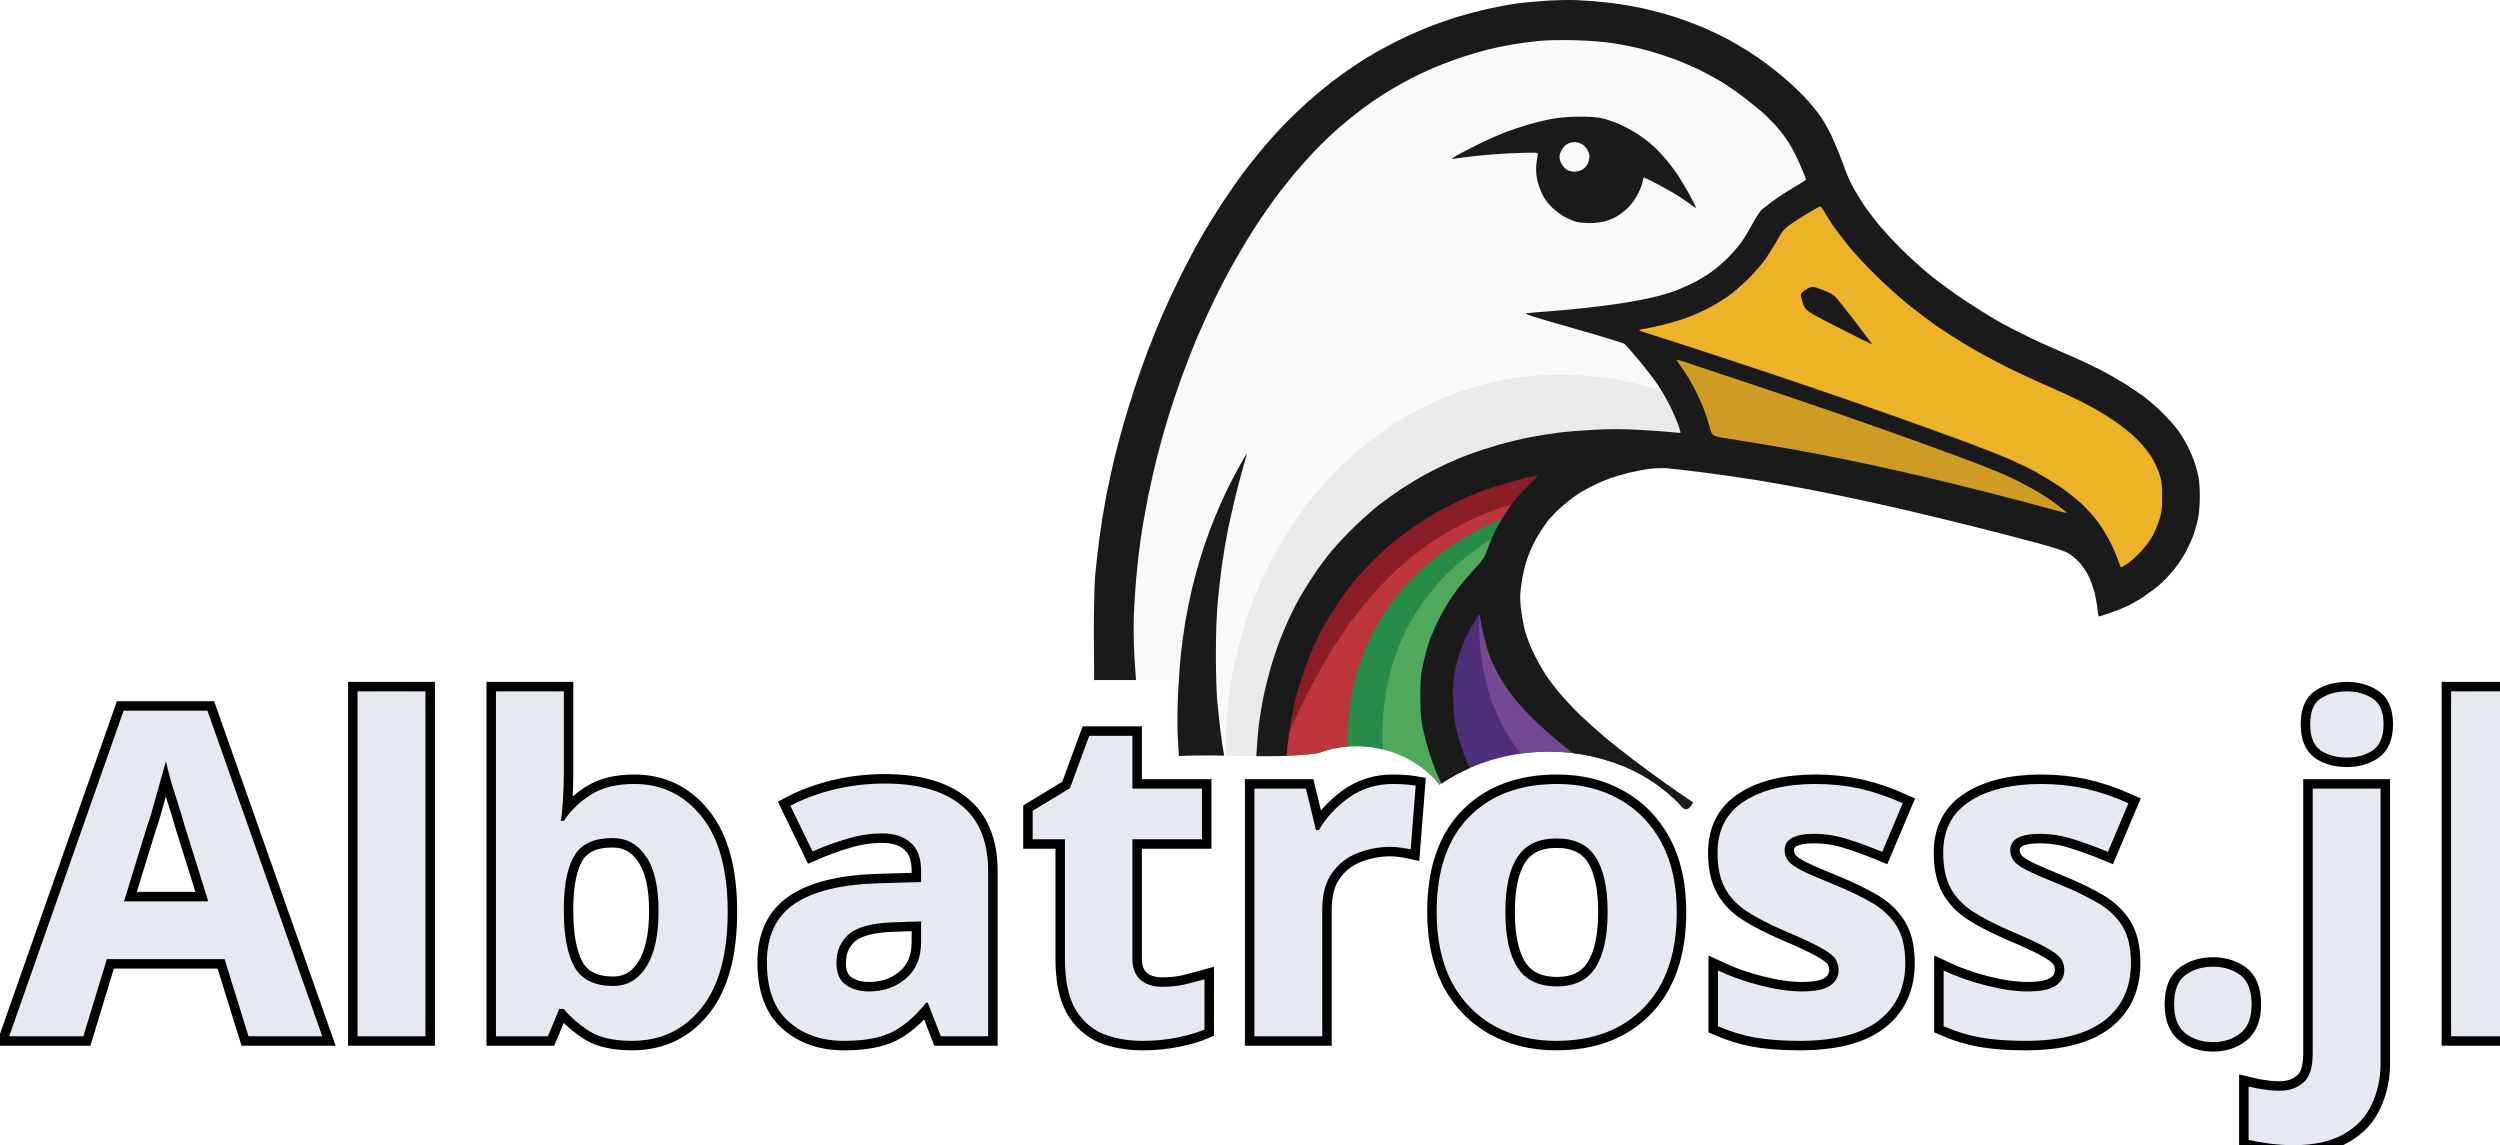
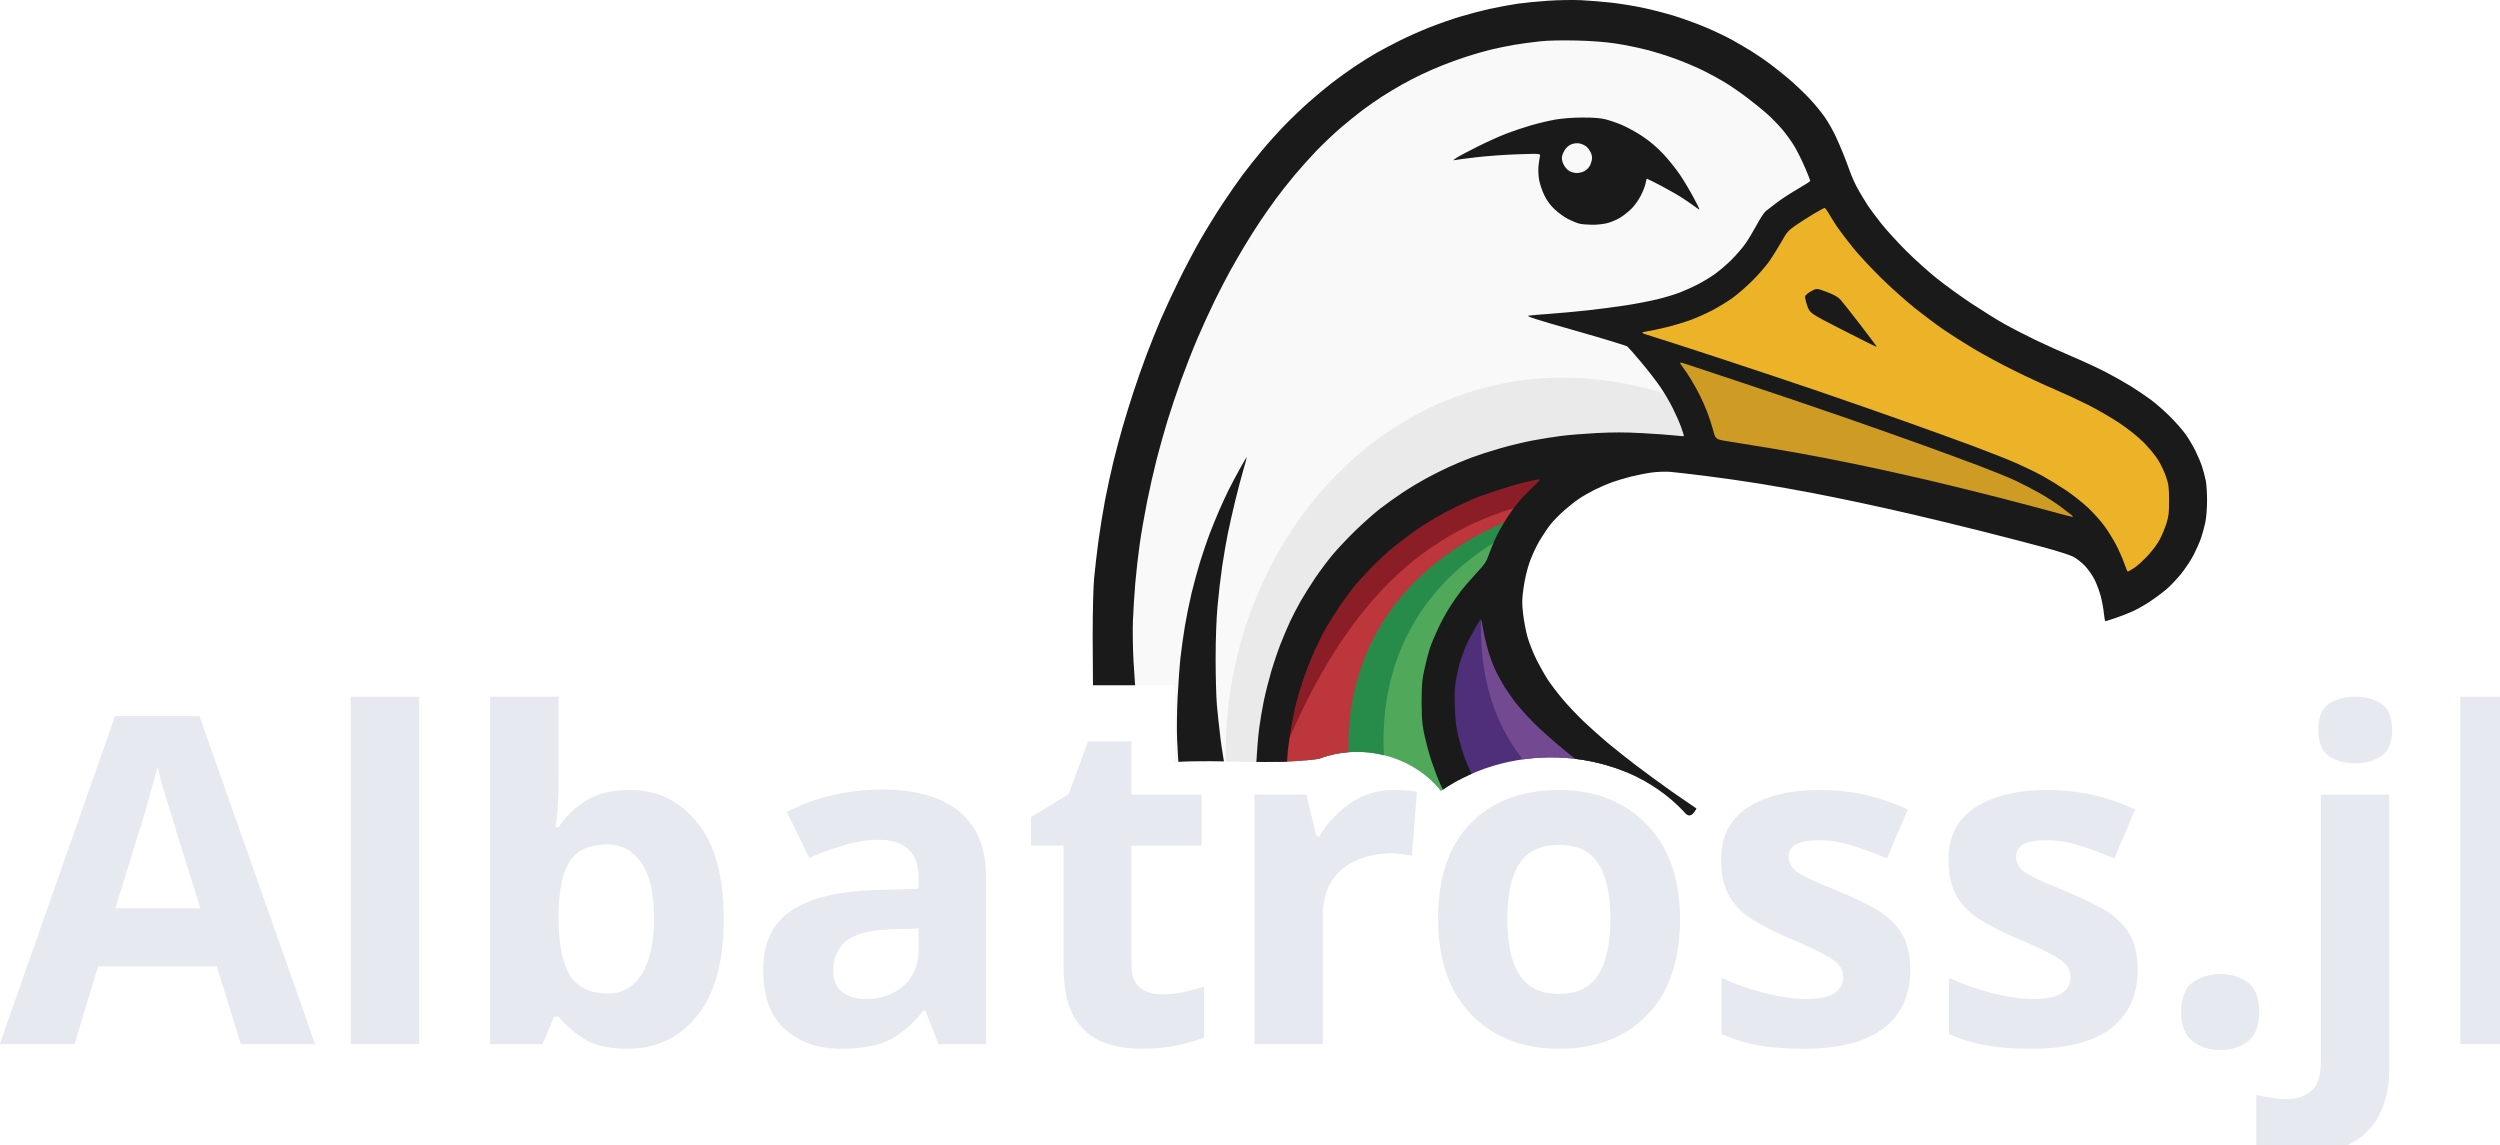
- <svg xmlns="http://www.w3.org/2000/svg" width="93.213mm" height="42.69mm" viewBox="0 0 93.213 42.69" version="1.1" id="svg1" xml:space="preserve">
+ <svg xmlns="http://www.w3.org/2000/svg" width="92.507mm" height="42.337mm" viewBox="0 0 92.507 42.337" version="1.1" id="svg1" xml:space="preserve">
  <defs id="defs1">
    <clipPath clipPathUnits="userSpaceOnUse" id="clipPath1">
      <rect style="fill:#cccccc;stroke-width:1.001;paint-order:stroke markers fill" id="rect2" width="273.932" height="225.12" x="-96.32" y="-53.76" />
    </clipPath>
    <clipPath clipPathUnits="userSpaceOnUse" id="clipPath1-8">
      <rect style="fill:#cccccc;stroke-width:1.001;paint-order:stroke markers fill" id="rect2-4" width="273.932" height="225.12" x="-96.32" y="-53.76" />
    </clipPath>
    <clipPath clipPathUnits="userSpaceOnUse" id="clipPath1-7">
      <rect style="fill:#cccccc;stroke-width:1.001;paint-order:stroke markers fill" id="rect2-5" width="273.932" height="225.12" x="-96.32" y="-53.76" />
    </clipPath>
    <clipPath clipPathUnits="userSpaceOnUse" id="clipPath1-1">
      <rect style="fill:#cccccc;stroke-width:1.001;paint-order:stroke markers fill" id="rect2-9" width="273.932" height="225.12" x="-96.32" y="-53.76" />
    </clipPath>
    <filter id="mask-powermask-path-effect229_inverse" style="color-interpolation-filters:sRGB" height="100" width="100" x="-50" y="-50">
      <feColorMatrix id="mask-powermask-path-effect229_primitive1" values="1" type="saturate" result="fbSourceGraphic" />
      <feColorMatrix id="mask-powermask-path-effect229_primitive2" values="-1 0 0 0 1 0 -1 0 0 1 0 0 -1 0 1 0 0 0 1 0 " in="fbSourceGraphic" />
    </filter>
    <clipPath clipPathUnits="userSpaceOnUse" id="clipPath5">
      <path id="path5" style="font-weight:bold;font-size:16.922px;font-family:'Tamil MN';-inkscape-font-specification:'Tamil MN Bold';writing-mode:lr-tb;direction:ltr;fill:#f9f9f9;fill-opacity:1;stroke:none;stroke-width:2.822;stroke-dasharray:none;paint-order:stroke markers fill" d="m 14.163,79.873 c -0.691,-0.21 -0.467,0.645 -0.641,1.066 -0.161,0.849 -0.582,1.982 -1.607,1.975 -0.712,0.212 -1.043,0.937 -1.591,1.367 -1.17,1.761 -1.728,3.871 -2.066,5.938 -0.166,1.415 -0.252,3.216 1.027,4.16 0.714,0.486 1.62,0.321 2.424,0.344 0.862,-0.253 0.484,-1.302 0.539,-1.968 -0.035,-0.386 -0.006,-1.513 0.121,-0.544 0.372,2.011 2.676,3.047 4.557,2.678 0.612,-0.093 1.209,-0.295 1.747,-0.602 0.405,0.574 1.107,0.591 1.725,0.457 1.336,-0.04 2.673,0.016 4.01,-0.008 -0.087,-1.729 0.375,-3.408 0.49,-5.121 0.519,-0.239 0.789,0.017 0.795,0.541 0.647,2.725 3.287,4.816 6.102,4.74 1.997,0.067 4,-0.87 5.331,-2.277 1.473,2.354 4.829,2.922 7.242,1.781 0.787,-0.409 1.795,-0.887 1.848,-1.896 0.345,-2.308 0.608,-4.662 0.419,-6.995 -0.02,-0.473 -0.31,-1.127 -0.88,-0.991 -1.844,-2.47 -5.921,-2.722 -8.047,-0.494 -0.295,0.142 -0.421,1.015 -0.797,0.51 -2.275,-2.398 -6.309,-2.614 -8.978,-0.75 -1.046,-1.32 -2.958,-1.789 -4.515,-1.19 -1.769,0.247 -3.559,0.007 -5.336,0.119 0.028,-0.944 0.004,-1.895 0.012,-2.842 -1.311,9.1e-5 -2.621,0.001 -3.932,0.002 z m 4.23,8.996 c 0.483,0.796 -0.62,0.099 -0.137,-0.07 0.093,-0.044 0.107,-0.068 0.137,0.07 z m 13.385,0.326 c 0.288,0.317 0.691,0.659 0.52,1.131 -0.557,0.049 -0.408,-0.686 -0.633,-1.018 0.042,0.028 0.067,-0.227 0.113,-0.113 z" display="none" />
      <path id="lpe_path-effect5" style="font-weight:bold;font-size:16.922px;font-family:'Tamil MN';-inkscape-font-specification:'Tamil MN Bold';writing-mode:lr-tb;direction:ltr;fill:#f9f9f9;fill-opacity:1;stroke:none;stroke-width:2.822;stroke-dasharray:none;paint-order:stroke markers fill" class="powerclip" d="M 9.664,49.516 H 61.287 V 92.378 H 9.664 Z m 4.499,30.358 c -0.691,-0.21 -0.467,0.645 -0.641,1.066 -0.161,0.849 -0.582,1.982 -1.607,1.975 -0.712,0.212 -1.043,0.937 -1.591,1.367 -1.17,1.761 -1.728,3.871 -2.066,5.938 -0.166,1.415 -0.252,3.216 1.027,4.16 0.714,0.486 1.62,0.321 2.424,0.344 0.862,-0.253 0.484,-1.302 0.539,-1.968 -0.035,-0.386 -0.006,-1.513 0.121,-0.544 0.372,2.011 2.676,3.047 4.557,2.678 0.612,-0.093 1.209,-0.295 1.747,-0.602 0.405,0.574 1.107,0.591 1.725,0.457 1.336,-0.04 2.673,0.016 4.01,-0.008 -0.087,-1.729 0.375,-3.408 0.49,-5.121 0.519,-0.239 0.789,0.017 0.795,0.541 0.647,2.725 3.287,4.816 6.102,4.74 1.997,0.067 4,-0.87 5.331,-2.277 1.473,2.354 4.829,2.922 7.242,1.781 0.787,-0.409 1.795,-0.887 1.848,-1.896 0.345,-2.308 0.608,-4.662 0.419,-6.995 -0.02,-0.473 -0.31,-1.127 -0.88,-0.991 -1.844,-2.47 -5.921,-2.722 -8.047,-0.494 -0.295,0.142 -0.421,1.015 -0.797,0.51 -2.275,-2.398 -6.309,-2.614 -8.978,-0.75 -1.046,-1.32 -2.958,-1.789 -4.515,-1.19 -1.769,0.247 -3.559,0.007 -5.336,0.119 0.028,-0.944 0.004,-1.895 0.012,-2.842 -1.311,9.1e-5 -2.621,0.001 -3.932,0.002 z m 4.23,8.996 c -0.03,-0.138 -0.043,-0.114 -0.137,-0.07 -0.483,0.169 0.62,0.866 0.137,0.07 z m 13.385,0.326 c -0.046,-0.114 -0.072,0.141 -0.113,0.113 0.224,0.331 0.075,1.067 0.633,1.018 0.171,-0.472 -0.232,-0.814 -0.52,-1.131 z" />
    </clipPath>
  </defs>
-   <g id="layer1" transform="translate(-51.75829,-4.425604)">
+   <g id="layer1" transform="translate(-52.11107,-4.425604)">
    <g id="g20" transform="translate(77.49476,-50.09027)" clip-path="url(#clipPath5)">
      <path style="fill:#f9f9f9;fill-opacity:1;stroke-width:2.822;paint-order:stroke markers fill" d="m 21.364,87.36 h -4.368 l -1.518,-10.626 3.092,-11.421 6.247,-7.635 5.237,-2.335 5.3,0.063 4.102,1.893 3.155,3.534 -0.126,0.82 -2.019,1.073 -2.019,2.461 -4.038,1.262 h -1.451 l 2.903,0.947 1.199,2.145 -8.14,0.694 -5.048,4.291 -2.461,5.048 z" id="path2" />
      <path style="opacity:1;fill:#50a85a;fill-opacity:1;stroke-width:2.822;paint-order:stroke markers fill" d="m 22.382,87.366 h 8.979 l -2.985,-4.187 -0.452,-4.122 2.174,-3.416 2.569,-3.812 -2.965,-0.141 -4.941,3.529 -2.71,4.885 -0.282,4.8 z" id="path10" />
      <path style="fill:#278b4a;fill-opacity:1;stroke-width:2.148;paint-order:stroke markers fill" d="M 23.182,87.366 H 27.104 C 24.246,81.044 26.163,75.491 32.463,73.423 l 0.94,-1.835 -8.842,3.629 -1.57,4.885 -0.164,4.8 z" id="path11" />
      <path style="fill:#bc363c;fill-opacity:1;stroke-width:2.148;paint-order:stroke markers fill" d="m 22.124,87.366 h 3.614 C 22.881,81.044 25.105,75.491 31.405,73.423 l 0.94,-1.835 -8.842,3.629 -1.57,4.885 -0.164,4.8 z" id="path12" />
      <path style="opacity:1;fill:#eaeaea;fill-opacity:1;stroke-width:2.822;paint-order:stroke markers fill" d="m 20.036,83.773 c -0.851,-9.089 6.66,-17.591 16.125,-14.713 l 1.658,2.258 C 20.194,71.027 21.277,84.317 21.834,87.357 l -1.134,0.011 c 0,0 -1.329,-2.142 -0.664,-3.596 z" id="path13" />
      <path style="fill:#ecb328;fill-opacity:1;stroke-width:2.822;paint-order:stroke markers fill" d="m 42.066,61.391 -3.881,3.842 -4.001,1.262 16.278,6.514 2.667,3.624 2.498,-3.216 -2.053,-3.45 -7.026,-3.828 z" id="path14" />
      <path style="fill:#ce9b25;fill-opacity:1;stroke-width:2.822;paint-order:stroke markers fill" d="m 35.737,67.359 2.058,4.034 11.019,2.464 3.276,0.379 c 0,0 -0.027,-0.162 -0.244,-0.596 C 51.629,73.207 49.815,72.286 49.815,72.286 l -5.821,-2.193 z" id="path15" />
      <path style="opacity:1;fill:#4f2f7a;fill-opacity:1;stroke-width:2.822;paint-order:stroke markers fill" d="m 29.587,76.607 c -2.727,3.514 -2.442,7.089 2.976,10.745 l 7.718,0.024 C 36.225,84.249 31.496,81.747 29.587,76.607 Z" id="path16" />
      <path style="opacity:1;fill:#734991;fill-opacity:1;stroke-width:2.822;paint-order:stroke markers fill" d="m 29.417,77.413 c -0.139,6.23 4.503,7.93 10.333,9.956 -5.607,-4.292 -10.333,-9.956 -10.333,-9.956 z" id="path17" />
      <path style="opacity:1;fill:#8b1d26;fill-opacity:1;stroke-width:2.822;paint-order:stroke markers fill" d="m 21.908,82.841 c 2.662,-6.747 5.996,-8.904 9.582,-9.756 l 1.307,-1.612 -4.443,1.22 -5.052,3.702 z" id="path18" />
      <path style="fill:#1a1a1a;fill-opacity:1" d="m 14.669,87.264 c 0.013,-0.063 0.06,-0.33 0.105,-0.594 0.044,-0.264 0.119,-0.826 0.165,-1.25 0.046,-0.424 0.106,-1.183 0.133,-1.688 0.034,-0.642 0.038,-1.379 0.012,-2.458 -0.02,-0.848 -0.036,-2.273 -0.036,-3.167 5.39e-4,-0.993 0.022,-1.852 0.055,-2.208 0.03,-0.321 0.1,-0.928 0.156,-1.348 0.056,-0.421 0.167,-1.105 0.246,-1.521 0.079,-0.416 0.22,-1.065 0.313,-1.442 0.093,-0.378 0.245,-0.949 0.338,-1.269 0.093,-0.321 0.27,-0.897 0.395,-1.28 0.125,-0.384 0.346,-1.012 0.491,-1.397 0.146,-0.385 0.381,-0.972 0.524,-1.304 0.142,-0.332 0.443,-0.979 0.668,-1.438 0.225,-0.458 0.581,-1.133 0.791,-1.5 0.21,-0.367 0.579,-0.965 0.82,-1.331 0.241,-0.365 0.58,-0.853 0.753,-1.083 0.173,-0.231 0.494,-0.635 0.713,-0.899 0.219,-0.264 0.595,-0.683 0.837,-0.932 0.241,-0.249 0.645,-0.635 0.897,-0.858 0.252,-0.223 0.635,-0.542 0.85,-0.709 0.216,-0.167 0.597,-0.442 0.847,-0.61 0.25,-0.168 0.618,-0.398 0.816,-0.51 0.199,-0.112 0.586,-0.316 0.861,-0.454 0.275,-0.138 0.763,-0.355 1.084,-0.482 0.321,-0.127 0.837,-0.308 1.146,-0.401 0.309,-0.093 0.815,-0.225 1.124,-0.292 0.309,-0.067 0.759,-0.151 1,-0.186 0.241,-0.035 0.747,-0.084 1.125,-0.11 0.378,-0.026 0.931,-0.035 1.229,-0.02 0.298,0.015 0.795,0.055 1.104,0.09 0.309,0.034 0.833,0.119 1.163,0.187 0.33,0.069 0.87,0.208 1.199,0.311 0.329,0.102 0.861,0.298 1.182,0.435 0.321,0.137 0.756,0.346 0.968,0.465 0.211,0.119 0.534,0.309 0.718,0.423 0.183,0.114 0.483,0.321 0.667,0.459 0.183,0.138 0.493,0.386 0.688,0.55 0.195,0.164 0.525,0.478 0.734,0.696 0.209,0.219 0.484,0.554 0.611,0.745 0.127,0.191 0.3,0.498 0.384,0.681 0.084,0.183 0.209,0.474 0.279,0.646 0.069,0.172 0.18,0.465 0.246,0.652 0.066,0.187 0.198,0.477 0.292,0.646 0.095,0.169 0.254,0.432 0.354,0.586 0.1,0.154 0.337,0.473 0.525,0.708 0.189,0.236 0.596,0.682 0.906,0.992 0.31,0.31 0.817,0.766 1.126,1.014 0.309,0.248 0.881,0.663 1.271,0.922 0.39,0.259 0.933,0.598 1.208,0.754 0.275,0.156 0.8,0.427 1.167,0.604 0.367,0.177 0.985,0.456 1.375,0.62 0.39,0.165 0.952,0.425 1.25,0.58 0.298,0.154 0.723,0.395 0.945,0.534 0.222,0.139 0.55,0.362 0.729,0.495 0.179,0.133 0.496,0.412 0.703,0.619 0.207,0.208 0.465,0.501 0.572,0.653 0.108,0.151 0.269,0.423 0.359,0.604 0.09,0.181 0.202,0.447 0.249,0.592 0.047,0.145 0.108,0.379 0.136,0.521 0.028,0.142 0.049,0.483 0.047,0.758 -0.002,0.282 -0.032,0.63 -0.068,0.797 -0.035,0.164 -0.105,0.417 -0.155,0.563 -0.05,0.146 -0.172,0.424 -0.272,0.619 -0.1,0.195 -0.31,0.514 -0.468,0.708 -0.158,0.195 -0.406,0.456 -0.553,0.58 -0.147,0.124 -0.421,0.327 -0.61,0.451 -0.189,0.124 -0.47,0.283 -0.625,0.353 -0.155,0.07 -0.44,0.182 -0.633,0.247 -0.193,0.066 -0.364,0.119 -0.379,0.119 -0.015,0 -0.04,-0.127 -0.054,-0.283 -0.015,-0.156 -0.064,-0.432 -0.11,-0.615 -0.046,-0.182 -0.149,-0.465 -0.229,-0.627 -0.081,-0.166 -0.242,-0.397 -0.367,-0.526 -0.122,-0.127 -0.317,-0.279 -0.434,-0.338 -0.116,-0.059 -0.594,-0.212 -1.06,-0.339 -0.467,-0.127 -1.514,-0.399 -2.328,-0.604 -0.814,-0.205 -1.976,-0.487 -2.583,-0.627 -0.607,-0.14 -1.488,-0.336 -1.958,-0.436 -0.47,-0.1 -1.248,-0.258 -1.73,-0.351 -0.481,-0.093 -1.334,-0.244 -1.896,-0.336 -0.561,-0.092 -1.471,-0.223 -2.021,-0.291 -0.55,-0.068 -1.142,-0.137 -1.315,-0.152 -0.178,-0.015 -0.477,-0.006 -0.688,0.022 -0.205,0.027 -0.555,0.095 -0.777,0.151 -0.223,0.056 -0.541,0.151 -0.708,0.211 -0.167,0.06 -0.454,0.184 -0.637,0.276 -0.183,0.092 -0.446,0.242 -0.583,0.335 -0.138,0.092 -0.389,0.291 -0.56,0.442 -0.17,0.151 -0.392,0.378 -0.492,0.504 -0.1,0.126 -0.283,0.398 -0.406,0.604 -0.123,0.206 -0.291,0.569 -0.373,0.807 -0.091,0.263 -0.176,0.627 -0.219,0.932 -0.06,0.427 -0.063,0.565 -0.021,0.943 0.027,0.244 0.097,0.622 0.154,0.839 0.058,0.218 0.207,0.602 0.332,0.854 0.125,0.252 0.32,0.599 0.433,0.771 0.113,0.172 0.355,0.491 0.538,0.708 0.182,0.218 0.527,0.583 0.765,0.813 0.239,0.229 0.649,0.596 0.912,0.816 0.263,0.22 0.75,0.606 1.082,0.857 0.332,0.252 0.923,0.684 1.313,0.96 0.39,0.276 1.29,0.885 2,1.353 0.71,0.468 1.516,0.997 1.791,1.175 0.275,0.178 0.742,0.482 1.039,0.675 0.539,0.35 0.539,0.35 -0.622,0.35 -0.916,0 -1.174,-0.012 -1.226,-0.056 -0.036,-0.031 -0.356,-0.253 -0.712,-0.492 -0.355,-0.24 -0.749,-0.509 -0.875,-0.597 -0.126,-0.089 -0.407,-0.283 -0.625,-0.431 -0.218,-0.149 -0.818,-0.571 -1.333,-0.938 -0.516,-0.367 -1.312,-0.949 -1.769,-1.292 -0.457,-0.343 -1.161,-0.888 -1.563,-1.211 -0.402,-0.323 -0.952,-0.809 -1.222,-1.081 -0.27,-0.272 -0.591,-0.628 -0.713,-0.792 -0.122,-0.163 -0.29,-0.405 -0.373,-0.537 -0.083,-0.132 -0.226,-0.389 -0.318,-0.57 -0.091,-0.182 -0.222,-0.524 -0.291,-0.76 -0.069,-0.236 -0.154,-0.597 -0.189,-0.802 -0.035,-0.205 -0.071,-0.379 -0.08,-0.389 -0.009,-0.009 -0.091,0.111 -0.182,0.268 -0.091,0.156 -0.224,0.402 -0.297,0.546 -0.072,0.144 -0.186,0.425 -0.253,0.625 -0.067,0.2 -0.153,0.551 -0.192,0.78 -0.056,0.328 -0.065,0.554 -0.045,1.063 0.019,0.477 0.052,0.754 0.128,1.063 0.056,0.229 0.153,0.557 0.215,0.729 0.062,0.172 0.201,0.5 0.308,0.729 0.107,0.229 0.314,0.614 0.458,0.854 0.145,0.241 0.386,0.606 0.537,0.813 0.151,0.206 0.391,0.509 0.535,0.672 0.144,0.163 0.37,0.408 0.502,0.543 0.132,0.135 0.391,0.377 0.574,0.537 0.183,0.16 0.436,0.377 0.563,0.482 0.126,0.105 0.257,0.201 0.292,0.215 0.034,0.013 -0.365,0.025 -0.887,0.027 -0.95,0.003 -0.95,0.003 -1.439,-0.486 -0.269,-0.269 -0.631,-0.668 -0.805,-0.885 -0.174,-0.218 -0.438,-0.574 -0.587,-0.792 -0.149,-0.218 -0.377,-0.59 -0.507,-0.826 -0.13,-0.237 -0.318,-0.612 -0.418,-0.833 -0.099,-0.221 -0.248,-0.609 -0.331,-0.861 -0.083,-0.252 -0.191,-0.646 -0.242,-0.875 -0.078,-0.356 -0.126,-0.548 -0.127,-1.313 -0.002,-0.78 0.044,-0.95 0.125,-1.313 0.051,-0.229 0.133,-0.539 0.181,-0.688 0.048,-0.149 0.187,-0.481 0.308,-0.738 0.121,-0.257 0.322,-0.623 0.447,-0.813 0.125,-0.19 0.302,-0.444 0.394,-0.566 0.092,-0.121 0.338,-0.406 0.548,-0.632 0.351,-0.379 0.391,-0.441 0.51,-0.78 0.071,-0.202 0.213,-0.53 0.314,-0.728 0.102,-0.198 0.302,-0.529 0.445,-0.736 0.143,-0.207 0.364,-0.485 0.492,-0.619 0.128,-0.134 0.328,-0.332 0.445,-0.441 0.141,-0.131 0.189,-0.198 0.141,-0.198 -0.039,3e-5 -0.268,0.047 -0.509,0.105 -0.241,0.058 -0.723,0.199 -1.073,0.313 -0.349,0.114 -0.743,0.256 -0.875,0.316 -0.132,0.06 -0.413,0.19 -0.625,0.29 -0.212,0.1 -0.55,0.278 -0.75,0.396 -0.2,0.118 -0.524,0.324 -0.719,0.458 -0.195,0.133 -0.551,0.4 -0.792,0.593 -0.241,0.193 -0.634,0.555 -0.875,0.804 -0.241,0.249 -0.543,0.585 -0.672,0.745 -0.129,0.16 -0.365,0.489 -0.524,0.729 -0.159,0.241 -0.367,0.569 -0.463,0.731 -0.095,0.161 -0.285,0.537 -0.421,0.836 -0.136,0.298 -0.334,0.801 -0.44,1.116 -0.105,0.315 -0.236,0.764 -0.29,0.998 -0.054,0.233 -0.128,0.612 -0.165,0.841 -0.036,0.229 -0.084,0.576 -0.106,0.771 -0.022,0.195 -0.052,0.673 -0.067,1.063 -0.016,0.416 -0.007,0.983 0.021,1.375 0.026,0.367 0.093,0.976 0.148,1.354 0.055,0.378 0.126,0.824 0.158,0.991 0.058,0.303 0.058,0.303 -0.508,0.292 -0.566,-0.012 -0.566,-0.012 -0.659,-0.491 -0.051,-0.264 -0.122,-0.723 -0.157,-1.021 -0.035,-0.298 -0.085,-0.902 -0.111,-1.342 -0.035,-0.592 -0.035,-1.026 -5.4e-4,-1.667 0.026,-0.477 0.076,-1.091 0.112,-1.366 0.036,-0.275 0.112,-0.73 0.17,-1.012 0.057,-0.282 0.18,-0.769 0.271,-1.082 0.092,-0.314 0.248,-0.777 0.347,-1.03 0.099,-0.253 0.257,-0.625 0.351,-0.828 0.094,-0.203 0.268,-0.54 0.387,-0.75 0.119,-0.21 0.362,-0.597 0.539,-0.861 0.178,-0.264 0.472,-0.657 0.654,-0.875 0.182,-0.218 0.563,-0.621 0.847,-0.897 0.284,-0.276 0.694,-0.639 0.912,-0.808 0.218,-0.169 0.602,-0.443 0.854,-0.609 0.252,-0.166 0.646,-0.402 0.875,-0.525 0.229,-0.123 0.593,-0.306 0.809,-0.405 0.216,-0.1 0.591,-0.256 0.833,-0.347 0.243,-0.091 0.725,-0.248 1.072,-0.347 0.347,-0.1 0.881,-0.229 1.188,-0.287 0.306,-0.058 0.78,-0.134 1.052,-0.169 0.272,-0.035 0.868,-0.084 1.325,-0.108 0.602,-0.032 1.066,-0.031 1.688,0.003 0.472,0.026 1.009,0.064 1.193,0.085 0.184,0.021 0.342,0.032 0.349,0.024 0.008,-0.008 -0.036,-0.153 -0.097,-0.322 -0.061,-0.169 -0.2,-0.487 -0.31,-0.705 -0.109,-0.219 -0.312,-0.566 -0.45,-0.771 -0.138,-0.205 -0.455,-0.617 -0.705,-0.915 -0.25,-0.298 -0.487,-0.568 -0.527,-0.601 -0.04,-0.033 -0.91,-0.298 -1.934,-0.589 -1.506,-0.429 -1.834,-0.534 -1.716,-0.553 0.08,-0.013 0.436,-0.044 0.792,-0.069 0.355,-0.025 0.983,-0.083 1.396,-0.129 0.413,-0.045 1.052,-0.129 1.421,-0.186 0.369,-0.057 0.894,-0.159 1.167,-0.226 0.272,-0.067 0.638,-0.178 0.813,-0.246 0.175,-0.068 0.466,-0.199 0.646,-0.29 0.18,-0.091 0.468,-0.265 0.64,-0.386 0.172,-0.121 0.454,-0.362 0.627,-0.535 0.173,-0.173 0.401,-0.437 0.507,-0.586 0.106,-0.149 0.296,-0.464 0.423,-0.7 0.126,-0.236 0.281,-0.47 0.343,-0.52 0.062,-0.05 0.256,-0.198 0.43,-0.329 0.174,-0.131 0.518,-0.353 0.764,-0.495 0.246,-0.141 0.448,-0.273 0.448,-0.292 0,-0.019 -0.086,-0.237 -0.192,-0.484 -0.105,-0.247 -0.279,-0.597 -0.385,-0.778 -0.107,-0.18 -0.308,-0.462 -0.447,-0.626 -0.139,-0.164 -0.383,-0.416 -0.542,-0.56 -0.159,-0.145 -0.507,-0.428 -0.774,-0.631 -0.267,-0.202 -0.649,-0.464 -0.848,-0.582 -0.199,-0.118 -0.543,-0.305 -0.764,-0.415 -0.221,-0.111 -0.66,-0.298 -0.975,-0.416 -0.315,-0.118 -0.824,-0.279 -1.13,-0.357 -0.307,-0.079 -0.818,-0.183 -1.136,-0.231 -0.375,-0.057 -0.88,-0.097 -1.436,-0.111 -0.54,-0.014 -1.042,-0.004 -1.354,0.028 -0.273,0.028 -0.706,0.086 -0.962,0.129 -0.256,0.043 -0.659,0.126 -0.896,0.185 -0.237,0.058 -0.637,0.173 -0.889,0.256 -0.252,0.083 -0.636,0.221 -0.854,0.308 -0.218,0.087 -0.565,0.237 -0.771,0.334 -0.206,0.097 -0.544,0.271 -0.75,0.387 -0.206,0.116 -0.534,0.313 -0.729,0.438 -0.195,0.125 -0.523,0.353 -0.729,0.507 -0.206,0.154 -0.581,0.457 -0.834,0.675 -0.252,0.218 -0.654,0.6 -0.893,0.85 -0.239,0.25 -0.605,0.66 -0.815,0.912 -0.21,0.252 -0.512,0.636 -0.673,0.854 -0.16,0.218 -0.423,0.593 -0.583,0.833 -0.161,0.241 -0.416,0.644 -0.567,0.896 -0.151,0.252 -0.39,0.665 -0.53,0.917 -0.14,0.252 -0.403,0.758 -0.583,1.125 -0.18,0.367 -0.467,0.995 -0.638,1.396 -0.171,0.401 -0.443,1.096 -0.605,1.543 -0.162,0.448 -0.391,1.132 -0.509,1.521 -0.118,0.389 -0.297,1.025 -0.396,1.415 -0.1,0.39 -0.257,1.083 -0.349,1.542 -0.092,0.458 -0.215,1.161 -0.272,1.563 -0.057,0.401 -0.132,1.057 -0.166,1.458 -0.034,0.401 -0.073,1.02 -0.087,1.375 -0.014,0.355 -0.005,1.03 0.02,1.5 0.025,0.47 0.073,1.098 0.108,1.396 0.034,0.298 0.101,0.785 0.148,1.083 0.047,0.298 0.141,0.804 0.208,1.125 0.067,0.321 0.199,0.865 0.292,1.208 0.093,0.344 0.282,0.972 0.42,1.396 0.138,0.424 0.36,1.061 0.493,1.417 0.133,0.355 0.255,0.679 0.27,0.719 0.027,0.069 -0.081,0.073 -1.917,0.073 -1.945,0 -1.945,0 -1.921,-0.115 z M 53.574,75.541 c 0.111,-0.071 0.338,-0.275 0.506,-0.454 0.174,-0.185 0.37,-0.448 0.455,-0.611 0.082,-0.157 0.193,-0.426 0.247,-0.598 0.082,-0.262 0.097,-0.4 0.096,-0.854 -0.002,-0.47 -0.016,-0.585 -0.11,-0.864 -0.059,-0.177 -0.194,-0.459 -0.298,-0.627 -0.104,-0.167 -0.345,-0.46 -0.536,-0.65 -0.211,-0.211 -0.558,-0.487 -0.888,-0.709 -0.298,-0.2 -0.823,-0.505 -1.167,-0.678 -0.344,-0.173 -0.905,-0.433 -1.247,-0.578 -0.343,-0.145 -1.012,-0.455 -1.488,-0.691 -0.476,-0.235 -1.152,-0.6 -1.502,-0.81 -0.35,-0.21 -0.844,-0.524 -1.096,-0.696 -0.252,-0.173 -0.73,-0.53 -1.062,-0.794 -0.332,-0.264 -0.901,-0.772 -1.264,-1.129 -0.363,-0.357 -0.834,-0.864 -1.047,-1.128 -0.213,-0.264 -0.471,-0.604 -0.574,-0.756 -0.103,-0.152 -0.241,-0.372 -0.307,-0.49 -0.066,-0.117 -0.138,-0.213 -0.16,-0.213 -0.022,-2.3e-5 -0.209,0.102 -0.417,0.226 -0.207,0.124 -0.507,0.317 -0.667,0.427 -0.256,0.178 -0.315,0.245 -0.504,0.581 -0.118,0.209 -0.315,0.528 -0.438,0.708 -0.123,0.18 -0.412,0.516 -0.643,0.745 -0.23,0.229 -0.568,0.523 -0.751,0.652 -0.183,0.129 -0.51,0.329 -0.728,0.444 -0.218,0.115 -0.578,0.276 -0.802,0.359 -0.223,0.083 -0.634,0.206 -0.914,0.274 -0.279,0.068 -0.6,0.136 -0.711,0.151 -0.112,0.015 -0.188,0.041 -0.169,0.058 0.019,0.017 0.174,0.072 0.346,0.122 0.172,0.05 1.259,0.401 2.417,0.781 1.157,0.379 2.845,0.943 3.75,1.252 0.905,0.309 2.321,0.803 3.146,1.096 0.825,0.294 1.978,0.711 2.563,0.928 0.584,0.217 1.316,0.506 1.625,0.643 0.309,0.137 0.741,0.347 0.958,0.467 0.218,0.12 0.602,0.355 0.854,0.522 0.252,0.167 0.627,0.463 0.833,0.657 0.206,0.194 0.482,0.502 0.612,0.684 0.131,0.182 0.321,0.489 0.423,0.683 0.102,0.194 0.237,0.498 0.299,0.675 0.062,0.178 0.123,0.323 0.135,0.323 0.012,0 0.113,-0.058 0.223,-0.129 z M 42.818,66.736 c -1.229,-0.629 -1.229,-0.629 -1.325,-0.898 -0.053,-0.148 -0.09,-0.305 -0.083,-0.349 0.007,-0.047 0.1,-0.129 0.221,-0.196 0.208,-0.115 0.208,-0.115 0.583,0.027 0.258,0.098 0.414,0.185 0.5,0.28 0.069,0.075 0.404,0.498 0.744,0.939 0.341,0.441 0.612,0.807 0.604,0.814 -0.008,0.007 -0.568,-0.271 -1.244,-0.617 z m 8.452,6.839 c -0.035,-0.028 -0.213,-0.166 -0.397,-0.305 -0.184,-0.139 -0.538,-0.368 -0.788,-0.509 -0.25,-0.141 -0.651,-0.348 -0.892,-0.461 -0.24,-0.113 -0.822,-0.35 -1.291,-0.528 -0.47,-0.177 -1.342,-0.5 -1.938,-0.716 -0.596,-0.217 -1.946,-0.695 -3,-1.062 -1.054,-0.367 -2.76,-0.946 -3.792,-1.287 -1.031,-0.341 -1.986,-0.658 -2.121,-0.705 -0.135,-0.047 -0.255,-0.077 -0.265,-0.066 -0.011,0.011 0.037,0.091 0.105,0.178 0.069,0.087 0.202,0.284 0.296,0.439 0.094,0.154 0.237,0.412 0.318,0.572 0.081,0.16 0.205,0.437 0.275,0.615 0.071,0.178 0.171,0.483 0.222,0.678 0.094,0.354 0.094,0.354 0.548,0.427 0.25,0.04 0.923,0.149 1.496,0.242 0.573,0.093 1.52,0.263 2.104,0.377 0.584,0.114 1.456,0.293 1.938,0.397 0.481,0.104 1.353,0.301 1.938,0.437 0.584,0.136 1.681,0.406 2.438,0.599 0.756,0.194 1.703,0.444 2.104,0.555 0.401,0.112 0.737,0.196 0.747,0.188 0.01,-0.008 -0.011,-0.038 -0.045,-0.066 z M 18.968,87.284 c -0.014,-0.052 -0.09,-0.347 -0.169,-0.656 -0.079,-0.309 -0.191,-0.834 -0.25,-1.166 -0.059,-0.332 -0.144,-0.895 -0.188,-1.25 -0.045,-0.355 -0.1,-0.899 -0.123,-1.209 -0.023,-0.309 -0.053,-0.834 -0.067,-1.167 -0.014,-0.332 -0.005,-1.017 0.02,-1.521 0.025,-0.504 0.074,-1.17 0.108,-1.479 0.034,-0.309 0.109,-0.838 0.165,-1.174 0.057,-0.336 0.167,-0.88 0.246,-1.208 0.079,-0.328 0.221,-0.848 0.315,-1.155 0.095,-0.307 0.248,-0.757 0.34,-1 0.092,-0.243 0.253,-0.639 0.357,-0.879 0.104,-0.241 0.264,-0.588 0.355,-0.771 0.091,-0.183 0.278,-0.535 0.415,-0.781 0.137,-0.246 0.254,-0.448 0.261,-0.448 0.007,0 -0.052,0.22 -0.131,0.49 -0.079,0.269 -0.215,0.79 -0.304,1.156 -0.089,0.367 -0.21,0.906 -0.27,1.198 -0.06,0.292 -0.154,0.845 -0.211,1.229 -0.056,0.384 -0.133,1.045 -0.17,1.469 -0.043,0.489 -0.069,1.197 -0.069,1.938 -8.3e-5,0.642 0.021,1.41 0.047,1.708 0.026,0.298 0.086,0.851 0.132,1.229 0.046,0.378 0.158,1.053 0.248,1.5 0.09,0.447 0.266,1.178 0.391,1.625 0.125,0.447 0.338,1.132 0.474,1.522 0.136,0.39 0.269,0.751 0.296,0.802 0.05,0.093 0.05,0.093 -1.072,0.093 -1.122,0 -1.122,0 -1.148,-0.094 z M 33.058,62.791 c -0.086,-0.02 -0.272,-0.095 -0.414,-0.167 -0.142,-0.072 -0.368,-0.235 -0.503,-0.364 -0.168,-0.16 -0.289,-0.326 -0.385,-0.527 -0.077,-0.161 -0.162,-0.415 -0.189,-0.564 -0.027,-0.153 -0.037,-0.38 -0.021,-0.521 0.015,-0.138 0.038,-0.295 0.052,-0.35 0.024,-0.1 0.024,-0.1 -0.805,-0.074 -0.456,0.014 -1.157,0.065 -1.558,0.112 -0.401,0.047 -0.767,0.096 -0.813,0.108 -0.046,0.012 -0.008,-0.027 0.083,-0.086 0.092,-0.06 0.445,-0.247 0.785,-0.417 0.34,-0.17 0.814,-0.384 1.054,-0.477 0.24,-0.093 0.655,-0.232 0.923,-0.31 0.268,-0.078 0.675,-0.174 0.904,-0.214 0.259,-0.045 0.638,-0.074 1,-0.075 0.403,-0.001 0.667,0.019 0.854,0.066 0.149,0.037 0.426,0.133 0.616,0.213 0.19,0.08 0.53,0.269 0.756,0.419 0.268,0.178 0.533,0.404 0.766,0.651 0.196,0.208 0.477,0.56 0.626,0.782 0.149,0.222 0.379,0.611 0.512,0.863 0.241,0.458 0.241,0.458 0.088,0.342 -0.084,-0.064 -0.299,-0.213 -0.477,-0.331 -0.178,-0.118 -0.551,-0.333 -0.828,-0.478 -0.277,-0.145 -0.514,-0.263 -0.526,-0.263 -0.012,0 -0.033,0.072 -0.048,0.16 -0.014,0.088 -0.091,0.291 -0.172,0.452 -0.08,0.161 -0.238,0.384 -0.351,0.496 -0.113,0.112 -0.305,0.264 -0.427,0.338 -0.122,0.074 -0.334,0.163 -0.471,0.198 -0.137,0.035 -0.39,0.062 -0.563,0.06 -0.173,-0.002 -0.384,-0.021 -0.47,-0.041 z m 0.211,-1.956 c 0.076,-0.046 0.165,-0.149 0.198,-0.228 0.033,-0.079 0.06,-0.192 0.06,-0.251 0,-0.059 -0.026,-0.158 -0.058,-0.22 -0.032,-0.062 -0.095,-0.146 -0.14,-0.187 -0.045,-0.041 -0.144,-0.092 -0.221,-0.114 -0.09,-0.026 -0.194,-0.025 -0.296,0.003 -0.098,0.026 -0.197,0.095 -0.262,0.18 -0.058,0.076 -0.117,0.198 -0.132,0.271 -0.018,0.089 -0.002,0.189 0.048,0.298 0.041,0.091 0.132,0.202 0.203,0.248 0.073,0.047 0.202,0.083 0.296,0.083 0.095,3.1e-4 0.226,-0.036 0.305,-0.084 z" id="path19" />
    </g>
    <text xml:space="preserve" style="font-weight:bold;font-size:16.922px;font-family:'Tamil MN';-inkscape-font-specification:'Tamil MN Bold';writing-mode:lr-tb;direction:ltr;fill:#e6e9ef;fill-opacity:1;stroke:#000000;stroke-width:0.706;stroke-dasharray:none;paint-order:stroke markers fill" x="52.103" y="43.061" id="text2-0-9">
-       <tspan style="fill:#e6e9ef;fill-opacity:1;stroke:#000000;stroke-width:0.706;stroke-dasharray:none" x="52.103" y="43.061" id="tspan3-6-0">Albatross.jl</tspan>
+       <tspan style="fill:#e6e9ef;fill-opacity:1;stroke:none;stroke-width:0.706;stroke-dasharray:none" x="52.103" y="43.061" id="tspan3-6-0">Albatross.jl</tspan>
    </text>
  </g>
</svg>
